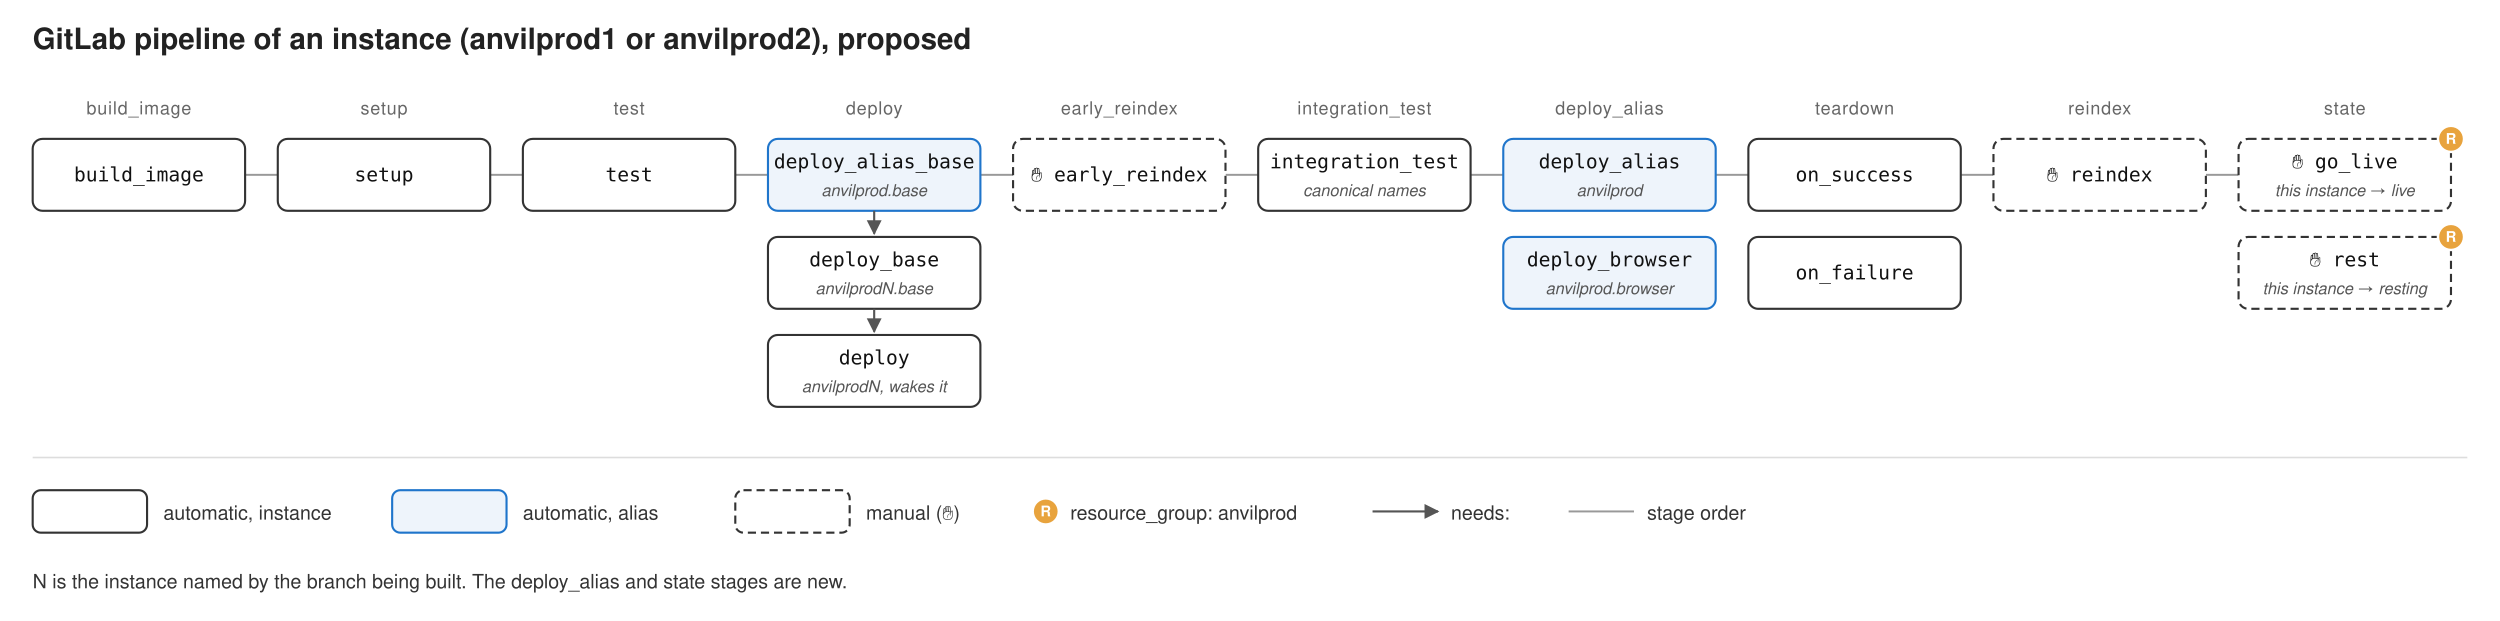
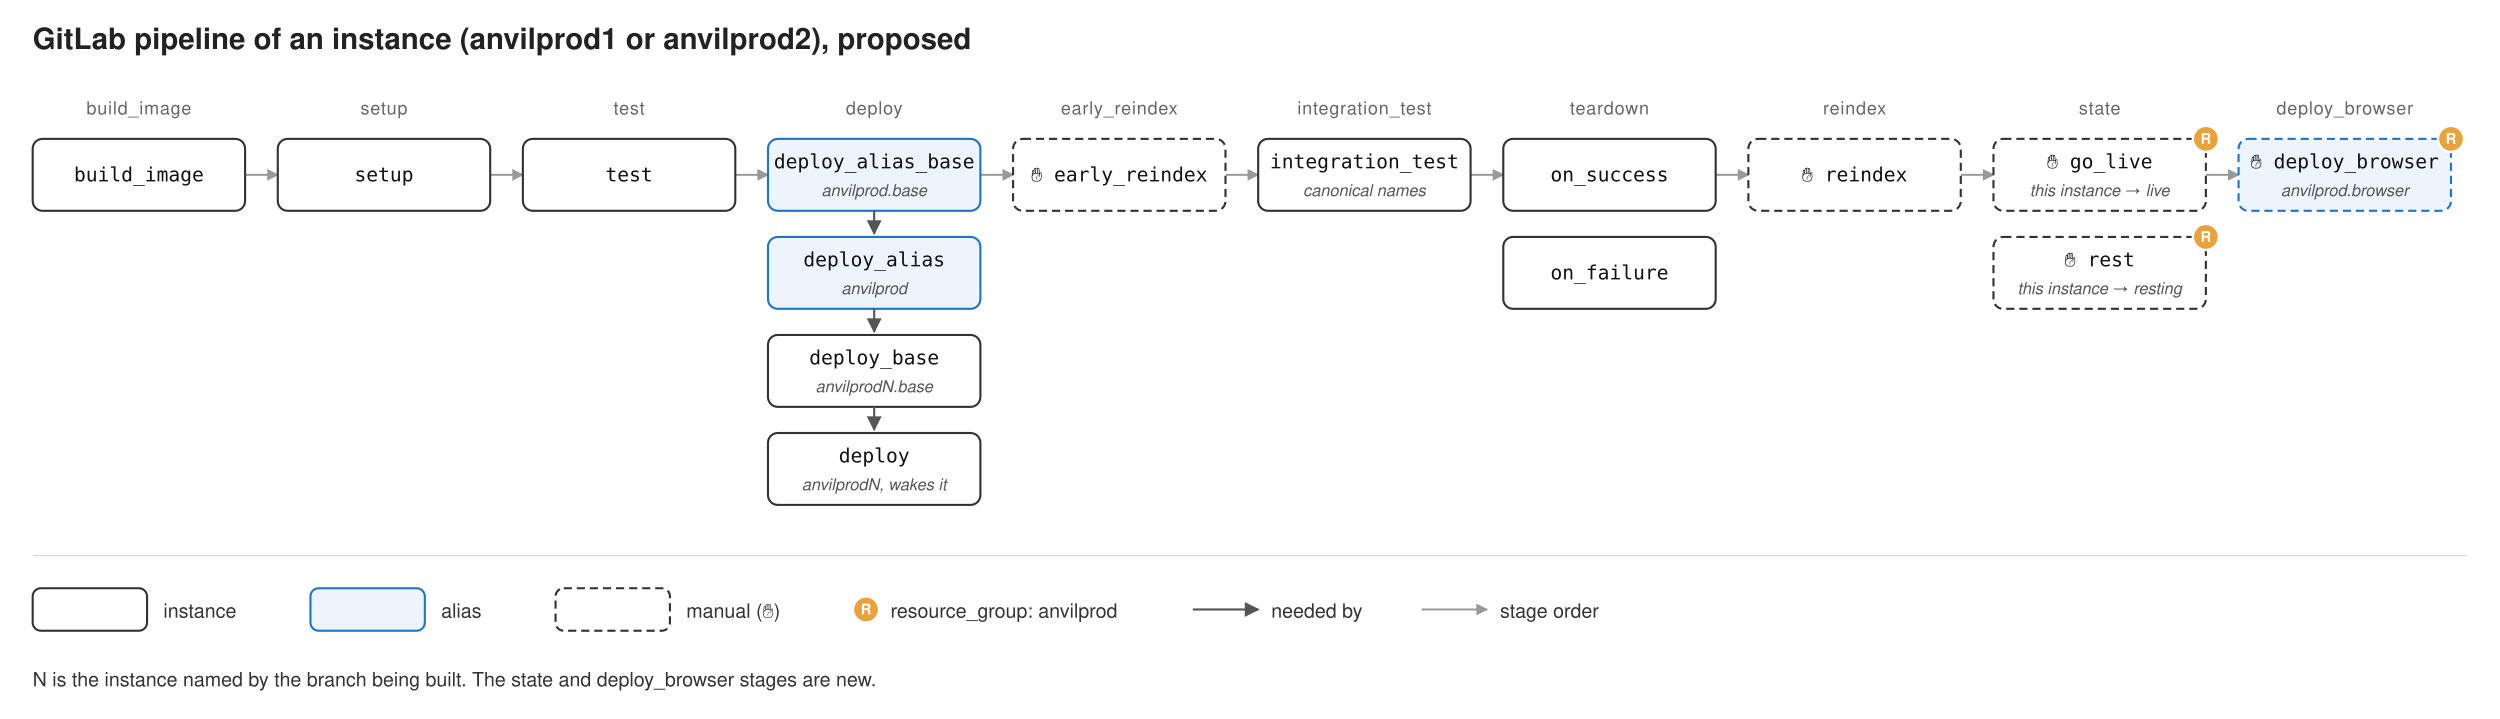
- <svg xmlns="http://www.w3.org/2000/svg" width="1530" height="380" viewBox="0 0 1530 380" font-family="-apple-system, Helvetica, Arial, sans-serif">
+ <svg xmlns="http://www.w3.org/2000/svg" width="1530" height="440" viewBox="0 0 1530 440" font-family="-apple-system, Helvetica, Arial, sans-serif">
  <defs>
    <marker id="arrow" viewBox="0 0 10 10" refX="9" refY="5" markerWidth="7" markerHeight="7" orient="auto-start-reverse">
      <path d="M0,0 L10,5 L0,10 z" fill="#555" />
+     </marker>
+     <marker id="seqarrow" viewBox="0 0 10 10" refX="9" refY="5" markerWidth="6" markerHeight="6" orient="auto-start-reverse">
+       <path d="M0,0 L10,5 L0,10 z" fill="#999" />
    </marker>
    <style>
      .title { font-size: 18px; font-weight: 600; fill: #222; }
      .stage { font-size: 11px; fill: #666; text-anchor: middle; text-transform: uppercase; letter-spacing: 0.5px; }
      .job { fill: #fff; stroke: #333; stroke-width: 1.3; }
      .alias { fill: #eef4fb; stroke: #1f75cb; stroke-width: 1.3; }
      .manual { fill: #fff; stroke: #333; stroke-width: 1.3; stroke-dasharray: 5 3; }
+       .alias-manual { fill: #eef4fb; stroke: #1f75cb; stroke-width: 1.3; stroke-dasharray: 5 3; }
      .name { font-family: Menlo, Monaco, monospace; font-size: 12px; fill: #111; text-anchor: middle; }
      .note { font-size: 10px; fill: #555; text-anchor: middle; font-style: italic; }
      .seq { stroke: #999; stroke-width: 1.2; fill: none; }
      .dep { stroke: #555; stroke-width: 1.3; fill: none; }
      .badge { fill: #e8a33d; stroke: #fff; stroke-width: 1.5; }
      .badge-text { font-size: 9px; font-weight: 700; fill: #fff; text-anchor: middle; }
      .legend { font-size: 12px; fill: #333; }
      .sep { stroke: #ddd; stroke-width: 1; }
    </style>
  </defs>
-   <rect width="1530" height="380" fill="#fff" />
+   <rect width="1530" height="440" fill="#fff" />
  <text x="20" y="30" class="title">GitLab pipeline of an instance (anvilprod1 or anvilprod2), proposed</text>
  <g>
    <text x="85" y="70" class="stage">build_image</text>
    <text x="235" y="70" class="stage">setup</text>
    <text x="385" y="70" class="stage">test</text>
    <text x="535" y="70" class="stage">deploy</text>
    <text x="685" y="70" class="stage">early_reindex</text>
    <text x="835" y="70" class="stage">integration_test</text>
-     <text x="985" y="70" class="stage">deploy_alias</text>
-     <text x="1135" y="70" class="stage">teardown</text>
-     <text x="1285" y="70" class="stage">reindex</text>
-     <text x="1435" y="70" class="stage">state</text>
+     <text x="985" y="70" class="stage">teardown</text>
+     <text x="1135" y="70" class="stage">reindex</text>
+     <text x="1285" y="70" class="stage">state</text>
+     <text x="1435" y="70" class="stage">deploy_browser</text>
  </g>
-   <path class="seq" d="M150,107 H170" />
-   <path class="seq" d="M300,107 H320" />
-   <path class="seq" d="M450,107 H470" />
-   <path class="seq" d="M600,107 H620" />
-   <path class="seq" d="M750,107 H770" />
-   <path class="seq" d="M900,107 H920" />
-   <path class="seq" d="M1050,107 H1070" />
-   <path class="seq" d="M1200,107 H1220" />
-   <path class="seq" d="M1350,107 H1370" />
+   <path class="seq" d="M150,107 H170" marker-end="url(#seqarrow)" />
+   <path class="seq" d="M300,107 H320" marker-end="url(#seqarrow)" />
+   <path class="seq" d="M450,107 H470" marker-end="url(#seqarrow)" />
+   <path class="seq" d="M600,107 H620" marker-end="url(#seqarrow)" />
+   <path class="seq" d="M750,107 H770" marker-end="url(#seqarrow)" />
+   <path class="seq" d="M900,107 H920" marker-end="url(#seqarrow)" />
+   <path class="seq" d="M1050,107 H1070" marker-end="url(#seqarrow)" />
+   <path class="seq" d="M1200,107 H1220" marker-end="url(#seqarrow)" />
+   <path class="seq" d="M1350,107 H1370" marker-end="url(#seqarrow)" />
  <rect class="job" x="20" y="85" width="130" height="44" rx="6" />
  <text class="name" x="85" y="111">build_image</text>
  <rect class="job" x="170" y="85" width="130" height="44" rx="6" />
  <text class="name" x="235" y="111">setup</text>
  <rect class="job" x="320" y="85" width="130" height="44" rx="6" />
  <text class="name" x="385" y="111">test</text>
  <rect class="alias" x="470" y="85" width="130" height="44" rx="6" />
  <text class="name" x="535" y="103">deploy_alias_base</text>
  <text class="note" x="535" y="120">anvilprod.base</text>
  <path class="dep" d="M535,129 V143" marker-end="url(#arrow)" />
-   <rect class="job" x="470" y="145" width="130" height="44" rx="6" />
-   <text class="name" x="535" y="163">deploy_base</text>
-   <text class="note" x="535" y="180">anvilprodN.base</text>
+   <rect class="alias" x="470" y="145" width="130" height="44" rx="6" />
+   <text class="name" x="535" y="163">deploy_alias</text>
+   <text class="note" x="535" y="180">anvilprod</text>
  <path class="dep" d="M535,189 V203" marker-end="url(#arrow)" />
  <rect class="job" x="470" y="205" width="130" height="44" rx="6" />
-   <text class="name" x="535" y="223">deploy</text>
-   <text class="note" x="535" y="240">anvilprodN, wakes it</text>
+   <text class="name" x="535" y="223">deploy_base</text>
+   <text class="note" x="535" y="240">anvilprodN.base</text>
+   <path class="dep" d="M535,249 V263" marker-end="url(#arrow)" />
+   <rect class="job" x="470" y="265" width="130" height="44" rx="6" />
+   <text class="name" x="535" y="283">deploy</text>
+   <text class="note" x="535" y="300">anvilprodN, wakes it</text>
  <rect class="manual" x="620" y="85" width="130" height="44" rx="6" />
  <text class="name" x="685" y="111">✋ early_reindex</text>
  <rect class="job" x="770" y="85" width="130" height="44" rx="6" />
  <text class="name" x="835" y="103">integration_test</text>
  <text class="note" x="835" y="120">canonical names</text>
-   <rect class="alias" x="920" y="85" width="130" height="44" rx="6" />
-   <text class="name" x="985" y="103">deploy_alias</text>
-   <text class="note" x="985" y="120">anvilprod</text>
-   <rect class="alias" x="920" y="145" width="130" height="44" rx="6" />
-   <text class="name" x="985" y="163">deploy_browser</text>
-   <text class="note" x="985" y="180">anvilprod.browser</text>
-   <rect class="job" x="1070" y="85" width="130" height="44" rx="6" />
-   <text class="name" x="1135" y="111">on_success</text>
-   <rect class="job" x="1070" y="145" width="130" height="44" rx="6" />
-   <text class="name" x="1135" y="171">on_failure</text>
+   <rect class="job" x="920" y="85" width="130" height="44" rx="6" />
+   <text class="name" x="985" y="111">on_success</text>
+   <rect class="job" x="920" y="145" width="130" height="44" rx="6" />
+   <text class="name" x="985" y="171">on_failure</text>
+   <rect class="manual" x="1070" y="85" width="130" height="44" rx="6" />
+   <text class="name" x="1135" y="111">✋ reindex</text>
  <rect class="manual" x="1220" y="85" width="130" height="44" rx="6" />
-   <text class="name" x="1285" y="111">✋ reindex</text>
-   <rect class="manual" x="1370" y="85" width="130" height="44" rx="6" />
-   <text class="name" x="1435" y="103">✋ go_live</text>
-   <text class="note" x="1435" y="120">this instance → live</text>
+   <text class="name" x="1285" y="103">✋ go_live</text>
+   <text class="note" x="1285" y="120">this instance → live</text>
+   <circle class="badge" cx="1350" cy="85" r="8" />
+   <text class="badge-text" x="1350" y="88">R</text>
+   <rect class="manual" x="1220" y="145" width="130" height="44" rx="6" />
+   <text class="name" x="1285" y="163">✋ rest</text>
+   <text class="note" x="1285" y="180">this instance → resting</text>
+   <circle class="badge" cx="1350" cy="145" r="8" />
+   <text class="badge-text" x="1350" y="148">R</text>
+   <rect class="alias-manual" x="1370" y="85" width="130" height="44" rx="6" />
+   <text class="name" x="1435" y="103">✋ deploy_browser</text>
+   <text class="note" x="1435" y="120">anvilprod.browser</text>
  <circle class="badge" cx="1500" cy="85" r="8" />
  <text class="badge-text" x="1500" y="88">R</text>
-   <rect class="manual" x="1370" y="145" width="130" height="44" rx="6" />
-   <text class="name" x="1435" y="163">✋ rest</text>
-   <text class="note" x="1435" y="180">this instance → resting</text>
-   <circle class="badge" cx="1500" cy="145" r="8" />
-   <text class="badge-text" x="1500" y="148">R</text>
-   <line class="sep" x1="20" y1="280" x2="1510" y2="280" />
-   <rect class="job" x="20" y="300" width="70" height="26" rx="5" />
-   <text class="legend" x="100" y="318">automatic, instance</text>
-   <rect class="alias" x="240" y="300" width="70" height="26" rx="5" />
-   <text class="legend" x="320" y="318">automatic, alias</text>
-   <rect class="manual" x="450" y="300" width="70" height="26" rx="5" />
-   <text class="legend" x="530" y="318">manual (✋)</text>
-   <circle class="badge" cx="640" cy="313" r="8" />
-   <text class="badge-text" x="640" y="316">R</text>
-   <text class="legend" x="655" y="318">resource_group: anvilprod</text>
-   <path class="dep" d="M840,313 H880" marker-end="url(#arrow)" />
-   <text class="legend" x="888" y="318">needs:</text>
-   <path class="seq" d="M960,313 H1000" />
-   <text class="legend" x="1008" y="318">stage order</text>
-   <text class="legend" x="20" y="360" fill="#777">N is the instance named by the branch being built. The deploy_alias and state stages are new.</text>
+   <line class="sep" x1="20" y1="340" x2="1510" y2="340" />
+   <rect class="job" x="20" y="360" width="70" height="26" rx="5" />
+   <text class="legend" x="100" y="378">instance</text>
+   <rect class="alias" x="190" y="360" width="70" height="26" rx="5" />
+   <text class="legend" x="270" y="378">alias</text>
+   <rect class="manual" x="340" y="360" width="70" height="26" rx="5" />
+   <text class="legend" x="420" y="378">manual (✋)</text>
+   <circle class="badge" cx="530" cy="373" r="8" />
+   <text class="badge-text" x="530" y="376">R</text>
+   <text class="legend" x="545" y="378">resource_group: anvilprod</text>
+   <path class="dep" d="M730,373 H770" marker-end="url(#arrow)" />
+   <text class="legend" x="778" y="378">needed by</text>
+   <path class="seq" d="M870,373 H910" marker-end="url(#seqarrow)" />
+   <text class="legend" x="918" y="378">stage order</text>
+   <text class="legend" x="20" y="420" fill="#777">N is the instance named by the branch being built. The state and deploy_browser stages are new.</text>
</svg>
